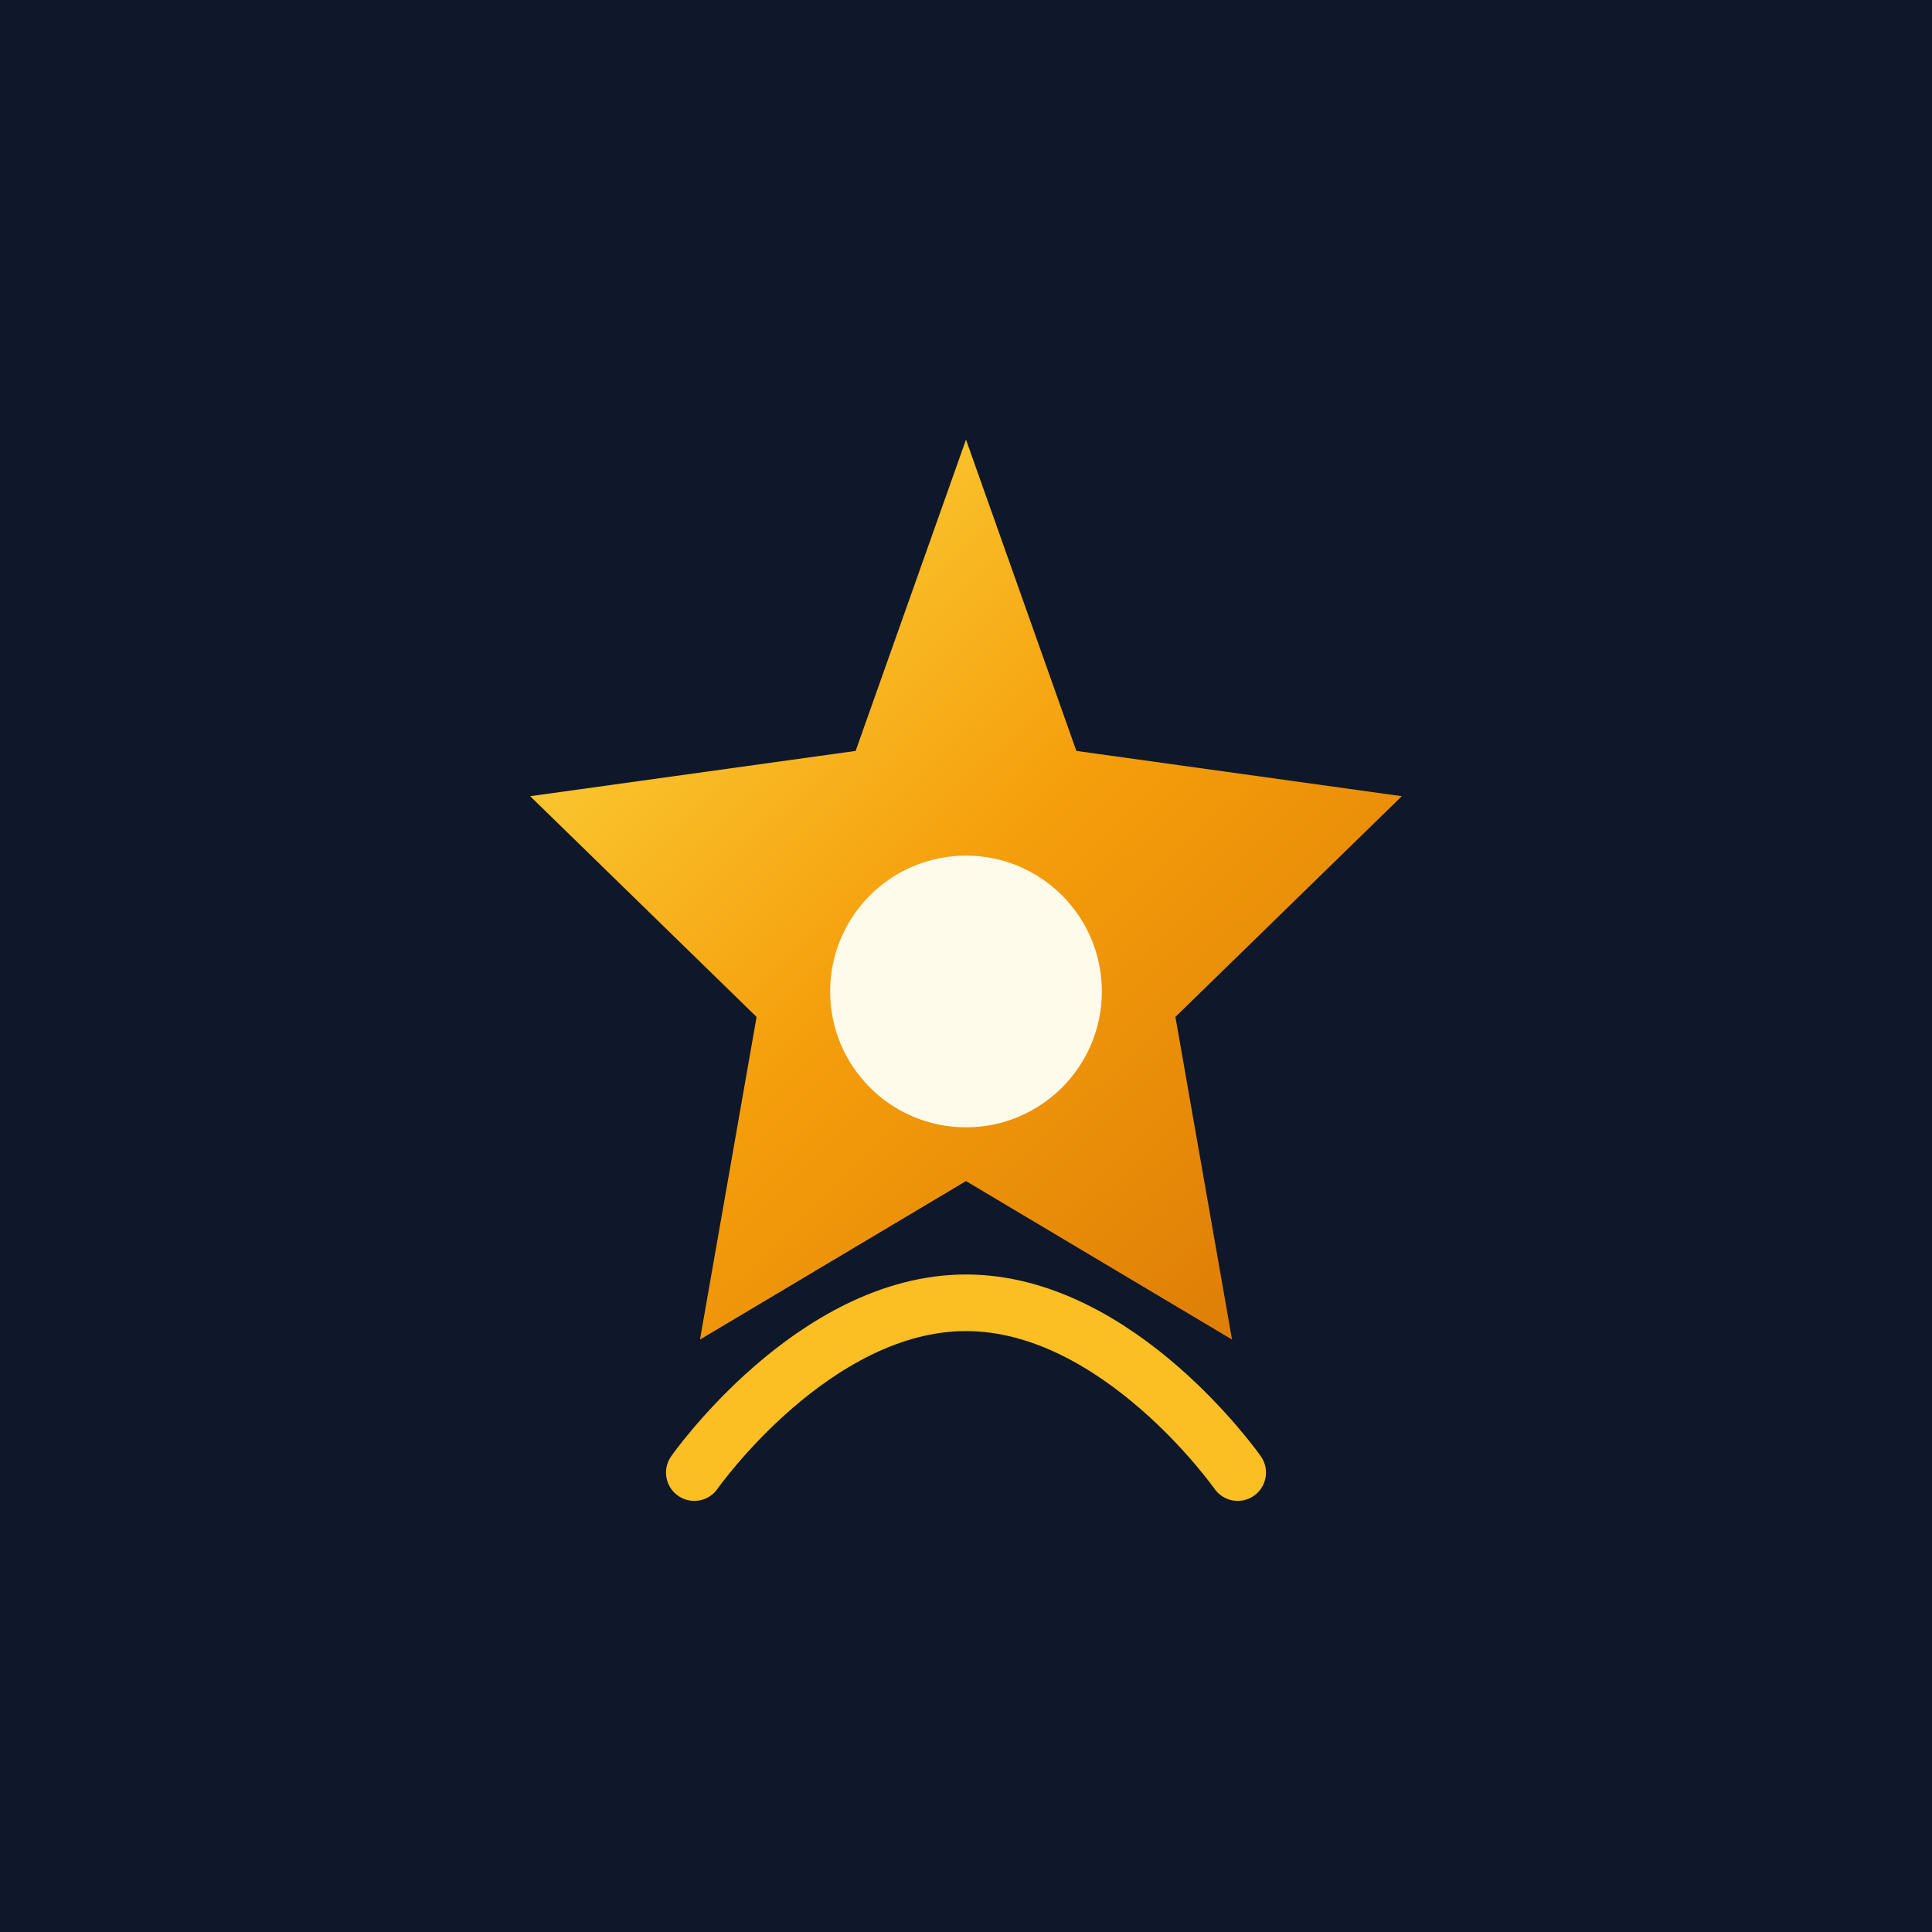
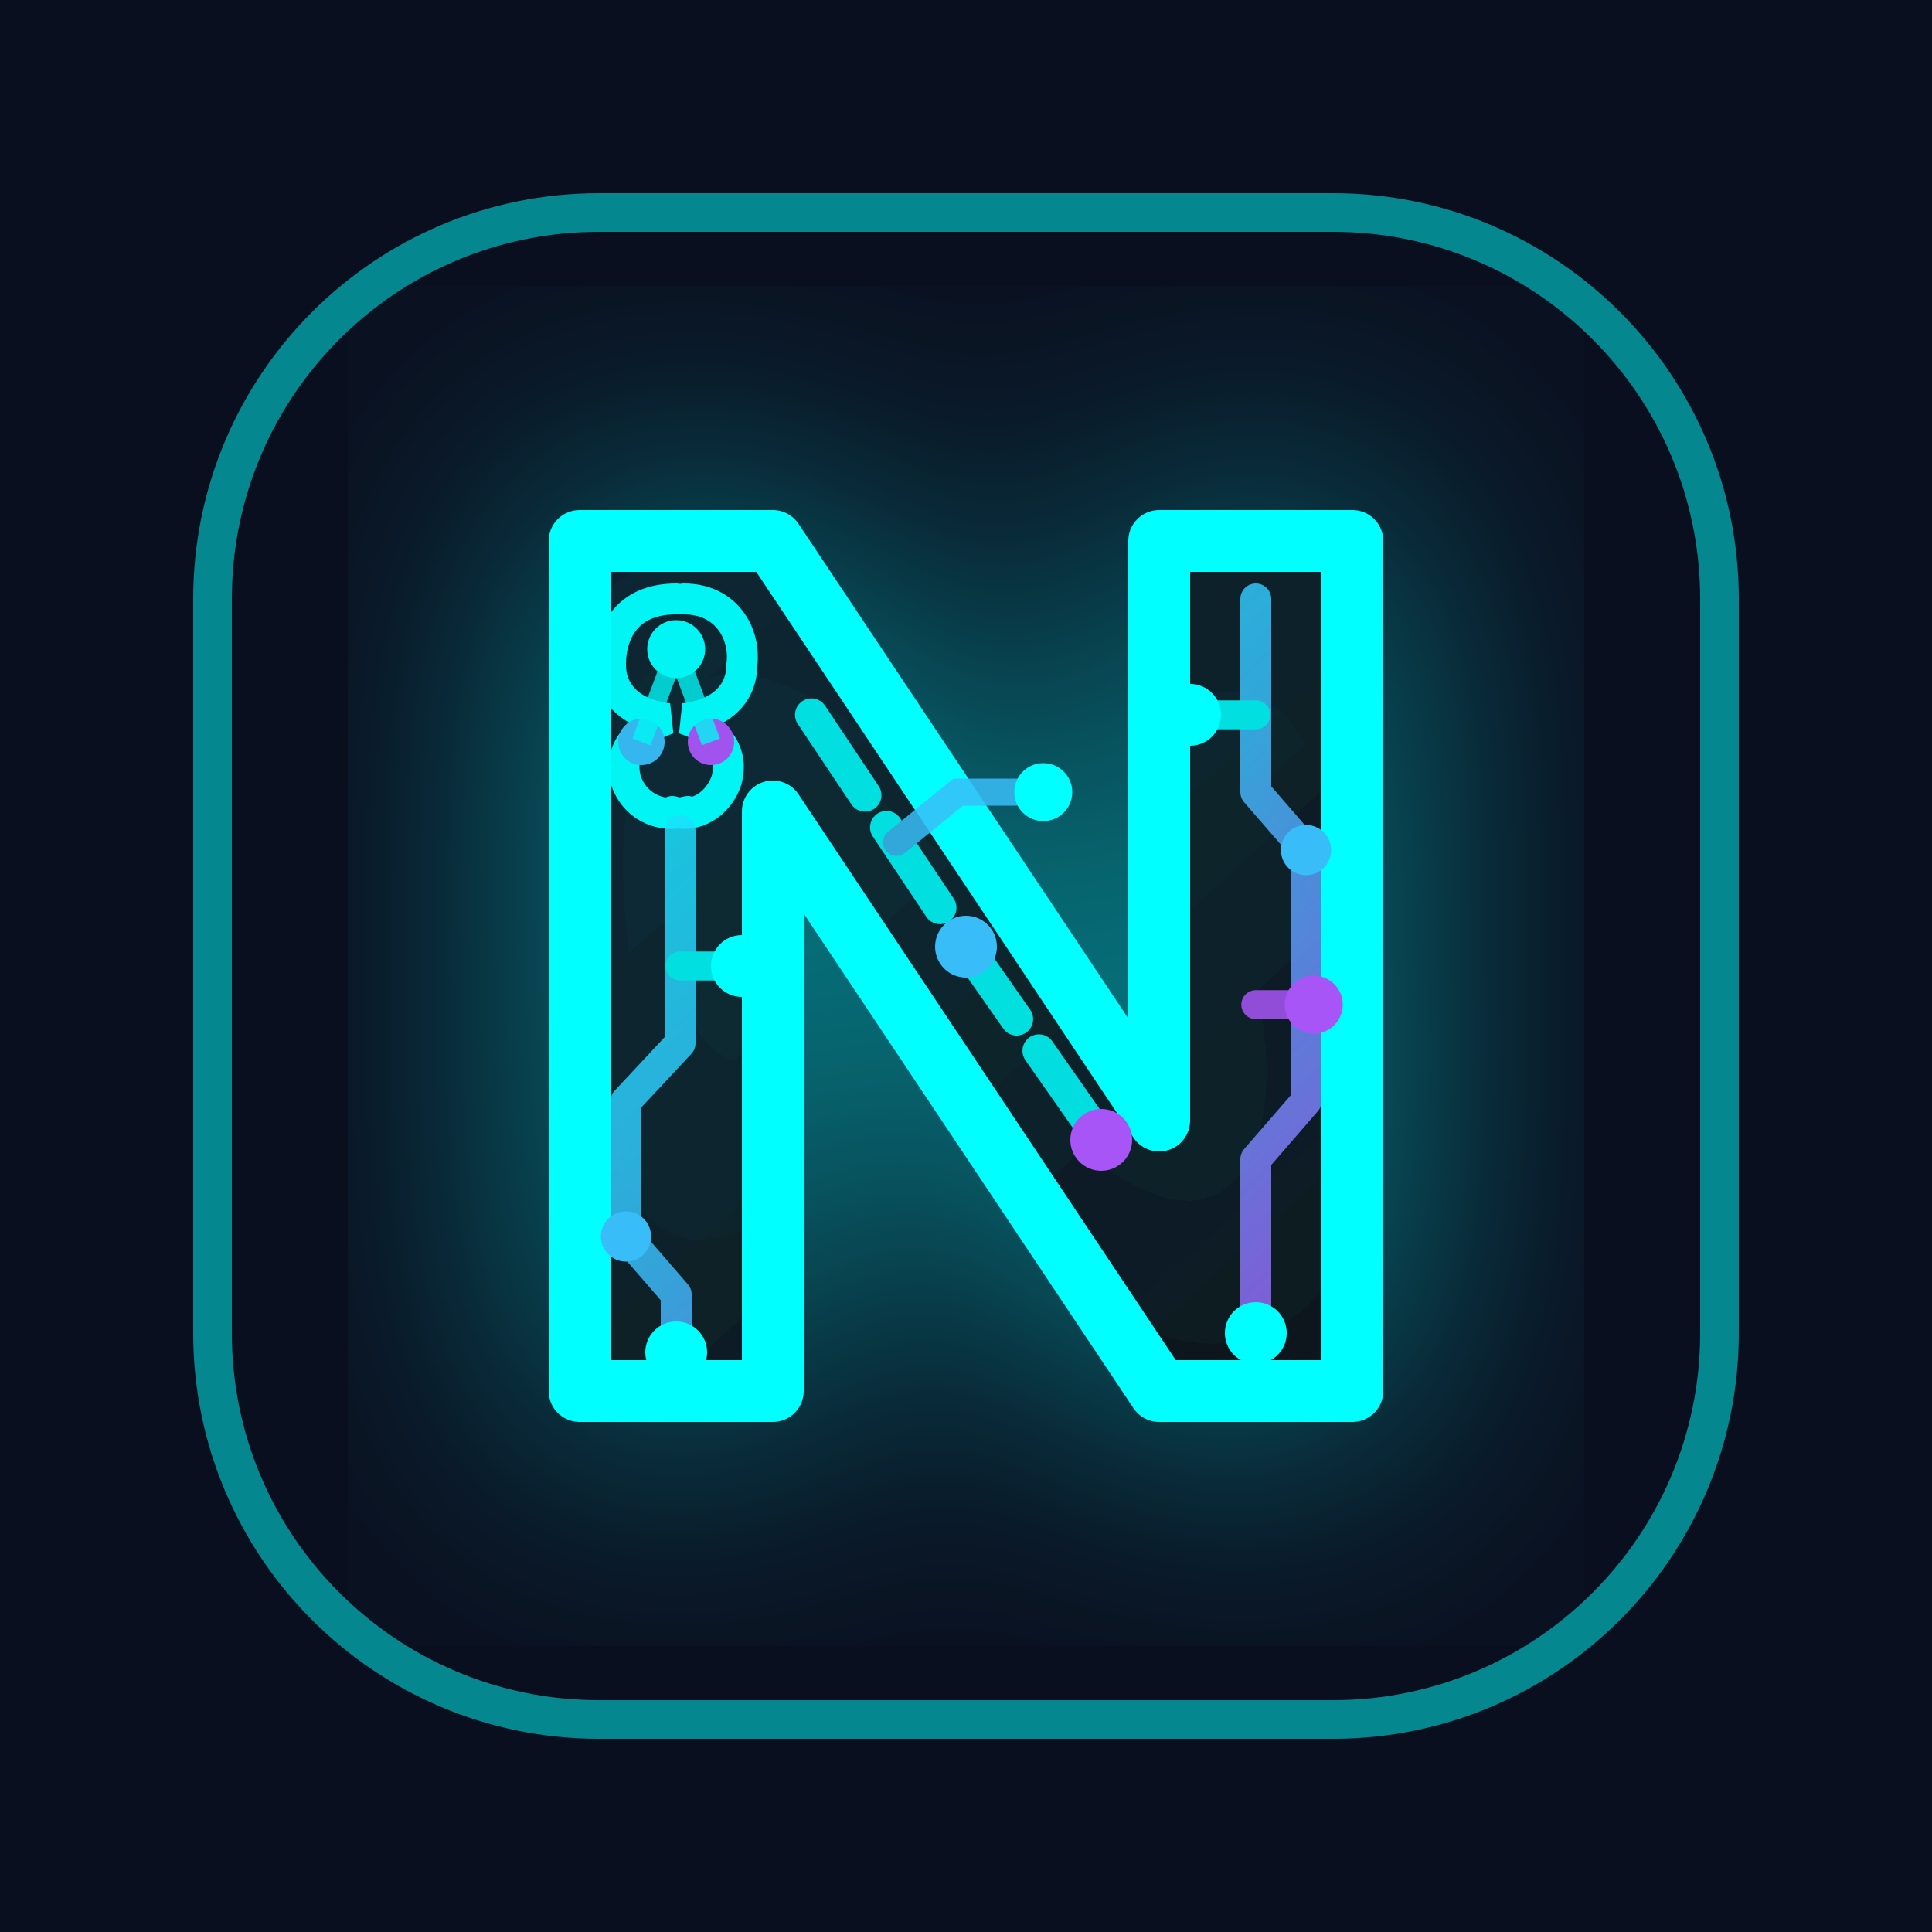
- <svg xmlns="http://www.w3.org/2000/svg" viewBox="0 0 512 512" fill="none">
-   <rect width="512" height="512" fill="#0F172A" />
-   <g transform="translate(64, 64) scale(0.75)">
-     <path d="M256 70L295 180L410 196L330 274L350 388L256 332L162 388L182 274L102 196L217 180L256 70Z" fill="url(#sunGradMask)" />
-     <path d="M160 435C160 435 202 375 256 375C310 375 352 435 352 435" stroke="#FBBF24" stroke-width="20" stroke-linecap="round" />
-     <circle cx="256" cy="265" r="48" fill="#FFFBEB" />
-   </g>
+ <svg xmlns="http://www.w3.org/2000/svg" viewBox="0 0 50 50" width="512" height="512" fill="none">
  <defs>
-     <linearGradient id="sunGradMask" x1="102" y1="70" x2="410" y2="388" gradientUnits="userSpaceOnUse">
-       <stop stop-color="#FDE047" />
-       <stop offset="0.5" stop-color="#F59E0B" />
-       <stop offset="1" stop-color="#D97706" />
+     <filter id="neonCyanGlowMask" x="-30%" y="-30%" width="160%" height="160%">
+       <feDropShadow dx="0" dy="0" stdDeviation="2" flood-color="#00ffff" flood-opacity="0.95" />
+       <feDropShadow dx="0" dy="0" stdDeviation="4" flood-color="#00ffff" flood-opacity="0.5" />
+     </filter>
+     <linearGradient id="circuitCyanGradMask" x1="10" y1="9" x2="30" y2="31" gradientUnits="userSpaceOnUse">
+       <stop offset="0%" stop-color="#00ffff" />
+       <stop offset="50%" stop-color="#38bdf8" />
+       <stop offset="100%" stop-color="#a855f7" />
+     </linearGradient>
+     <linearGradient id="innerNDarkMask" x1="10" y1="9" x2="30" y2="31" gradientUnits="userSpaceOnUse">
+       <stop offset="0%" stop-color="#0f172a" stop-opacity="0.95" />
+       <stop offset="100%" stop-color="#090d16" stop-opacity="0.98" />
    </linearGradient>
  </defs>
+   <rect width="50" height="50" fill="#0A0F1F" />
+   <g transform="translate(5, 5)">
+     <rect x="0.5" y="0.5" width="39" height="39" rx="10" fill="#0A0F1F" stroke="#00ffff" stroke-width="1" stroke-opacity="0.5" />
+     <path d="M 10 31 L 10 9 L 15 9 L 25 24 L 25 9 L 30 9 L 30 31 L 25 31 L 15 16 L 15 31 Z" fill="url(#innerNDarkMask)" stroke="#00ffff" stroke-width="1.6" stroke-linejoin="round" filter="url(#neonCyanGlowMask)" />
+     <g id="miniBrainIcon" opacity="0.95">
+       <path d="M 12.5 10.5 C 11.2 10.5 10.8 11.4 10.8 12.2 C 10.8 13.0 11.4 13.5 12.3 13.6 C 11.4 13.9 11.0 14.5 11.2 15.2 C 11.4 15.8 12.0 16.2 12.8 16.0" fill="none" stroke="#00ffff" stroke-width="0.8" stroke-linecap="round" />
+       <path d="M 12.7 10.5 C 13.8 10.5 14.3 11.4 14.2 12.2 C 14.2 13.0 13.6 13.5 12.7 13.6 C 13.6 13.9 14.0 14.5 13.8 15.2 C 13.6 15.8 13.0 16.2 12.4 16.0" fill="none" stroke="#00ffff" stroke-width="0.8" stroke-linecap="round" />
+       <circle cx="12.5" cy="11.8" r="0.75" fill="#00ffff" />
+       <circle cx="11.6" cy="14.2" r="0.6" fill="#38bdf8" />
+       <circle cx="13.4" cy="14.2" r="0.6" fill="#a855f7" />
+       <line x1="12.5" y1="11.8" x2="11.6" y2="14.2" stroke="#00ffff" stroke-width="0.5" stroke-opacity="0.8" />
+       <line x1="12.5" y1="11.8" x2="13.4" y2="14.2" stroke="#00ffff" stroke-width="0.5" stroke-opacity="0.8" />
+     </g>
+     <g id="circuitBoardTraces" opacity="0.85">
+       <path d="M 12.6 16.5 V 22 L 11.2 23.5 V 27 L 12.5 28.5 V 30" fill="none" stroke="url(#circuitCyanGradMask)" stroke-width="0.8" stroke-linecap="round" stroke-linejoin="round" />
+       <path d="M 12.6 20 H 14.2" fill="none" stroke="#00ffff" stroke-width="0.75" stroke-linecap="round" />
+       <path d="M 16 13.5 L 20 19.5 L 23.5 24.5" fill="none" stroke="#00ffff" stroke-width="0.85" stroke-dasharray="2.5 1" stroke-linecap="round" />
+       <path d="M 18.2 16.8 L 19.8 15.5 H 22" fill="none" stroke="#38bdf8" stroke-width="0.7" stroke-linecap="round" />
+       <path d="M 27.5 10.5 V 15.5 L 28.8 17 V 23.5 L 27.5 25 V 29.5" fill="none" stroke="url(#circuitCyanGradMask)" stroke-width="0.8" stroke-linecap="round" stroke-linejoin="round" />
+       <path d="M 27.5 13.5 H 25.8" fill="none" stroke="#00ffff" stroke-width="0.75" stroke-linecap="round" />
+       <path d="M 27.5 21 H 29" fill="none" stroke="#a855f7" stroke-width="0.75" stroke-linecap="round" />
+     </g>
+     <g id="circuitDots">
+       <circle cx="14.2" cy="20" r="0.8" fill="#00ffff" />
+       <circle cx="12.5" cy="30" r="0.8" fill="#00ffff" />
+       <circle cx="11.2" cy="27" r="0.65" fill="#38bdf8" />
+       <circle cx="22" cy="15.5" r="0.75" fill="#00ffff" />
+       <circle cx="20" cy="19.5" r="0.8" fill="#38bdf8" />
+       <circle cx="23.5" cy="24.5" r="0.8" fill="#a855f7" />
+       <circle cx="25.8" cy="13.5" r="0.8" fill="#00ffff" />
+       <circle cx="28.8" cy="17" r="0.65" fill="#38bdf8" />
+       <circle cx="29" cy="21" r="0.75" fill="#a855f7" />
+       <circle cx="27.5" cy="29.5" r="0.8" fill="#00ffff" />
+     </g>
+   </g>
</svg>
